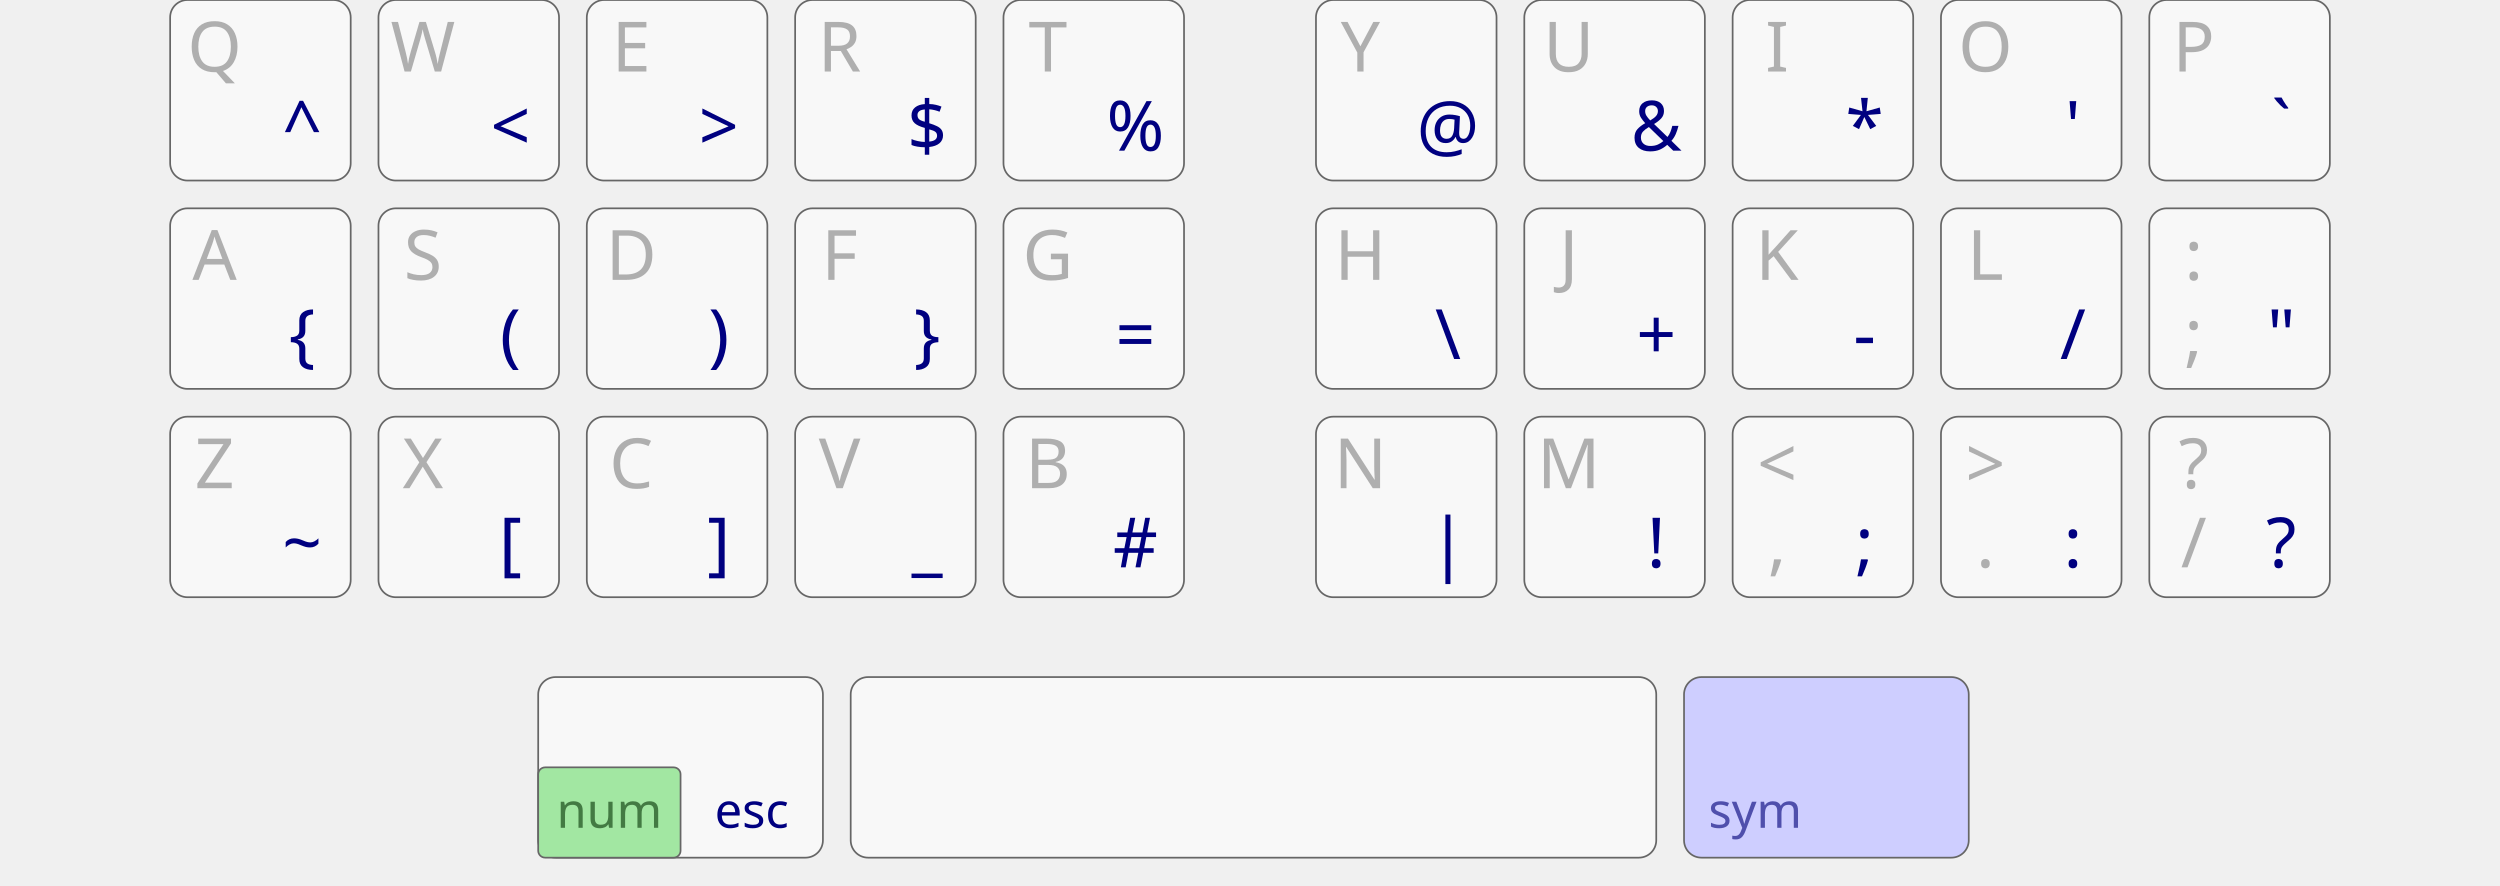
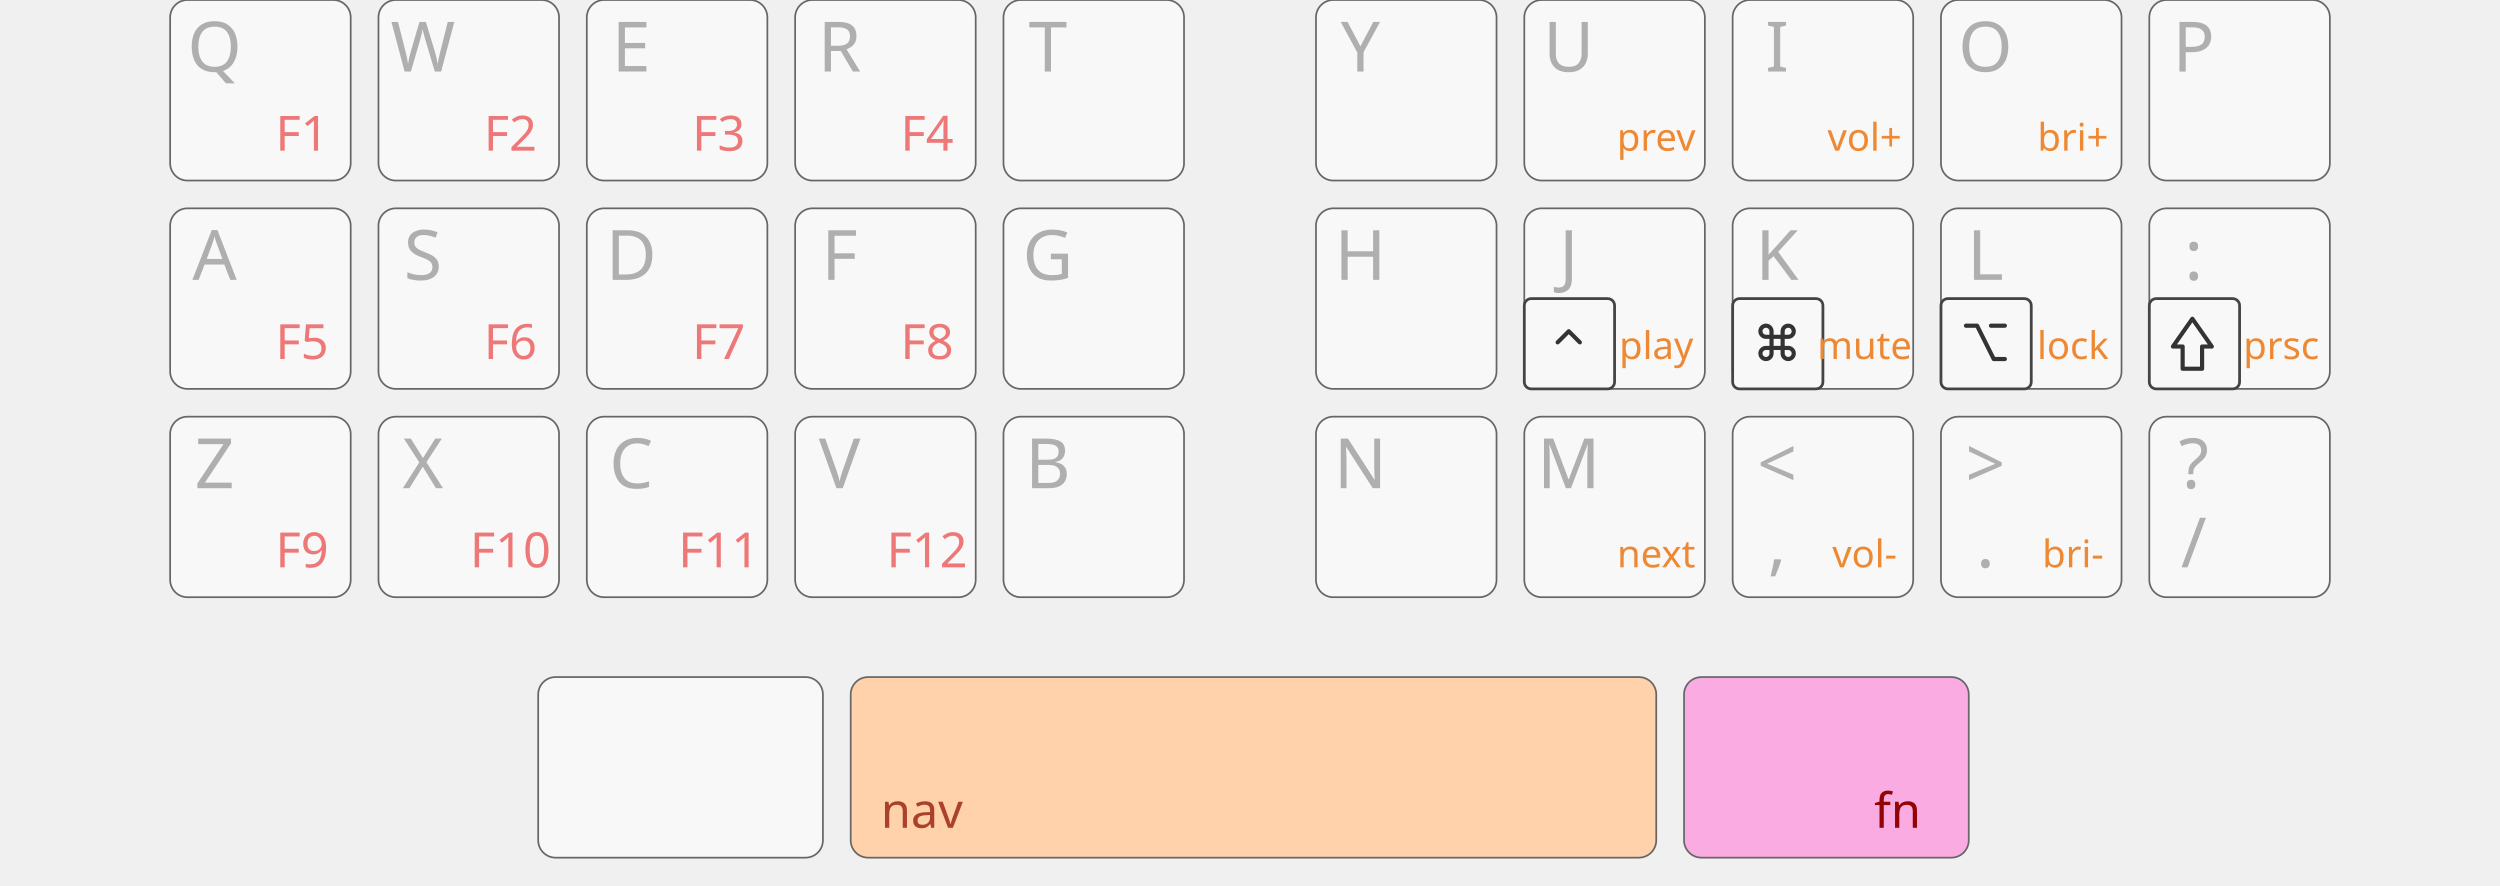
<svg xmlns="http://www.w3.org/2000/svg" viewBox="-45 0 720 255">
  <style>
    :root {
      color-scheme: light dark;
    }

    rect {
      fill: #fff;
      fill: #f8f8f8;
      stroke: #666;
      stroke-width: .5px;
    }
+     .glyph {
+       transform: scale(0.4) translate(-24px, -36px);
+       stroke-width: 3px;
+       stroke-linecap: round;
+       stroke-linejoin: round;
+       fill: none;
+     }
    text {
      fill: #666;
      font: normal 20px sans-serif;
      text-align: center;
      text-anchor: middle;
    }

    .specialKey text,
-     .mod, .pc { font-size: 14px; }
- 
+     .mod, .hrm, .pc { font-size: 14px; }
+     .shortcut       { font-size: 11px; }
+ 
+     .dual { transform: translateY(26px); }
    .mod rect.mod { fill: #ddd; }

+     text.hrm,
    text.mod  { fill: #333; }
-     text.num  { fill: green; }
-     text.sym  { fill: navy; }
-     .thumbSym rect  { fill: #ceceff; }
-     .thumbSym text  { fill: #4f4fac; }
-     .thumbNum .dual { fill: #a2e7a2; transform: translateY(26px); }
-     .thumbNum .mod  { fill: #437a43; }
-     .nav rect.mod { stroke: #e83; stroke-width: 1px; }
+     text.fun  { fill: #e77; }
+     rect.hrm,
+     use.hrm { stroke: #333; }
+     text.nav  { fill: #e83; }
+     .thumbNav rect { fill: #ffd2ac; }
+     .thumbNav text { fill: #aa422b; }
+     .thumbFun rect { fill: #faabe2; }
+     .thumbFun text { fill: #930404; }
+     .nav rect.mod { stroke: #e83; stroke-width: .8px; }
+          rect.hrm { stroke: #444; stroke-width: .8px; }

    .level1, .level2 { opacity: 0.5; }

    @media (prefers-color-scheme: dark) {
-       rect          { fill: #333; }
-       text          { fill: #bbb; }
-       text.mod      { fill: #eee; }
-       text.num      { fill: #6d6; }
-       text.sym      { fill: #aaf; }
-       .mod rect.mod { fill: #666; }
-       .thumbSym rect  { fill: #66b; }
-       .thumbSym text  { fill: #11a; }
-       .thumbNum .dual { fill: #484; }
-       .thumbNum .mod  { fill: #141; }
+       rect           { fill: #333; }
+       text           { fill: #bbb; }
+       use.hrm,
+       rect.hrm     { stroke: #eee; }
+       text.hrm,
+       text.mod       { fill: #eee; }
+       .mod rect.mod  { fill: #666; }
+       .thumbNav rect { fill: #a75; }
+       .thumbNav text { fill: #832; }
+       .thumbFun rect { fill: #955; }
+       .thumbFun text { fill: #522; }
    }

    .left  { transform: translateX(  4px); }
    .right { transform: translateX(334px); }

    .row_1 { transform: translateY(  0px); }
    .row_2 { transform: translateY( 60px); }
    .row_3 { transform: translateY(120px); }

    .col_1, .col_6 { transform: translateX(  0px); }
    .col_2, .col_7 { transform: translateX( 60px); }
    .col_3, .col_8 { transform: translateX(120px); }
    .col_4, .col_9 { transform: translateX(180px); }
    .col_5, .col_0 { transform: translateX(240px); }

    .thb_left  { transform: translate(110px, 195px); }
    .thb_space { transform: translate(200px, 195px); }
    .thb_right { transform: translate(440px, 195px); }

    .thb_3 { transform: translate(120px, 195px); }
    .thb_4 { transform: translate(180px, 195px); }
    .thb_5 { transform: translate(240px, 195px); }

    .thb_6 { transform: translate(  0px, 195px); }
    .thb_7 { transform: translate( 60px, 195px); }
    .thb_8 { transform: translate(120px, 195px); }
  </style>
+   <defs>
+     <path class="glyph" id="glyph_backspace" d="M22,19l10,10 M22,29l10-10 M6,24l10,13h26v-26h-26z" />
+     <path class="glyph" id="glyph_delete" d="M16,19l10,10 M16,29l10-10 M42,24l-10,13h-26v-26h26z" />
+     <path class="glyph" id="glyph_return" d="M42,13V27H6 m8-8l-8,8l8,8" />
+     <path class="glyph" id="glyph_space" d="M42,24V32H6V24" />
+     <path class="glyph" id="glyph_escape" d="M24,24l-18-18 m0,10v-10h10 M24,6A18,18,0,1,1,6,24" />
+     <path class="glyph" id="glyph_up" d="M24,42v-36 m-8,6l8-8l8,8" />
+     <path class="glyph" id="glyph_down" d="M24,6v36 m-8,-6l8,8l8-8" />
+     <path class="glyph" id="glyph_pgup" d="M16,32h16 M16,24h16 M24,42v-36 m-8,6l8-8l8,8" />
+     <path class="glyph" id="glyph_pgdown" d="M16,16h16 M16,24h16 M24,6v36 m-8,-6l8,8l8-8" />
+     <path class="glyph" id="glyph_left" d="M42,24h-36 m6-8l-8,8l8,8" />
+     <path class="glyph" id="glyph_right" d="M6,24h36 m-6-8l8,8l-8,8" />
+     <path class="glyph" id="glyph_tab" d="M6,24h27 m-6-8l8,8l-8,8 M42,12V36" />
+     <path class="glyph" id="glyph_btab" d="M42,24h-27 m6-8l-8,8l8,8 M6,12V36" />
+     <path class="glyph" id="glyph_home" d="M42,42l-28-28 m0,10v-10h10 m8-8h-26v26" />
+     <path class="glyph" id="glyph_end" d="M6,6l28,28 m0-10v10h-10 m-8,8h26v-26" />
+     <path class="glyph" id="glyph_prev" d="M24,6A18,18,0,1,1,24,42A18,18,0,1,1,24,6 M26,16l-8,8l8,8" />
+     <path class="glyph" id="glyph_next" d="M24,6A18,18,0,1,1,24,42A18,18,0,1,1,24,6 M22,16l8,8l-8,8" />
+     <path class="glyph" id="glyph_shift" d="M23,7l14,20h-7v16h-14v-16h-7l14,-20" />
+     <path class="glyph" id="glyph_caps" d="M24,7l14,20h-7v6h-14v-6h-7l14,-20 M31,38v5h-14v-5z" />
+     <path class="glyph" id="glyph_command" d="M20,16v16A4,4,0,1,1,16,28h16A4,4,0,1,1,28,32v-16A4,4,0,1,1,32,20h-16A4,4,0,1,1,20,16" />
+     <path class="glyph" id="glyph_option" d="M10,12h8l12,24h8 M28,12h10" />
+     <path class="glyph" id="glyph_control" d="M16,24l8-8l8,8" />
+   </defs>
  <g class="left">
    <g class="col_1">
      <g class="row_1">
        <rect width="52" height="52" rx="5" ry="5" />
        <text x="12.8" y="20.6" class="level2">Q</text>
-         <text x="38.0" y="43.4" class="sym">^</text>
+         <text x="38.0" y="43.4" class="fun pc">F1</text>
      </g>
      <g class="row_2">
        <rect width="52" height="52" rx="5" ry="5" />
        <text x="12.8" y="20.6" class="level2">A</text>
-         <text x="38.0" y="43.4" class="sym">{</text>
+         <text x="38.0" y="43.4" class="fun pc">F5</text>
      </g>
      <g class="row_3">
        <rect width="52" height="52" rx="5" ry="5" />
        <text x="12.8" y="20.6" class="level2">Z</text>
-         <text x="38.0" y="43.4" class="sym">~</text>
+         <text x="38.0" y="43.4" class="fun pc">F9</text>
      </g>
    </g>
    <g class="col_2">
      <g class="row_1">
        <rect width="52" height="52" rx="5" ry="5" />
        <text x="12.8" y="20.6" class="level2">W</text>
-         <text x="38.0" y="43.4" class="sym">&lt;</text>
+         <text x="38.0" y="43.4" class="fun pc">F2</text>
      </g>
      <g class="row_2">
        <rect width="52" height="52" rx="5" ry="5" />
        <text x="12.8" y="20.6" class="level2">S</text>
-         <text x="38.0" y="43.4" class="sym">(</text>
+         <text x="38.0" y="43.4" class="fun pc">F6</text>
      </g>
      <g class="row_3">
        <rect width="52" height="52" rx="5" ry="5" />
        <text x="12.8" y="20.6" class="level2">X</text>
-         <text x="38.0" y="43.4" class="sym">[</text>
+         <text x="38.0" y="43.4" class="fun pc">F10</text>
      </g>
    </g>
    <g class="col_3">
      <g class="row_1">
        <rect width="52" height="52" rx="5" ry="5" />
        <text x="12.8" y="20.6" class="level2">E</text>
-         <text x="38.0" y="43.4" class="sym">&gt;</text>
+         <text x="38.0" y="43.4" class="fun pc">F3</text>
      </g>
      <g class="row_2">
        <rect width="52" height="52" rx="5" ry="5" />
        <text x="12.8" y="20.6" class="level2">D</text>
-         <text x="38.0" y="43.4" class="sym">)</text>
+         <text x="38.0" y="43.4" class="fun pc">F7</text>
      </g>
      <g class="row_3">
        <rect width="52" height="52" rx="5" ry="5" />
        <text x="12.8" y="20.6" class="level2">C</text>
-         <text x="38.0" y="43.4" class="sym">]</text>
+         <text x="38.0" y="43.4" class="fun pc">F11</text>
      </g>
    </g>
    <g class="col_4">
      <g class="row_1">
        <rect width="52" height="52" rx="5" ry="5" />
        <text x="12.8" y="20.6" class="level2">R</text>
-         <text x="38.0" y="43.4" class="sym">$</text>
+         <text x="38.0" y="43.4" class="fun pc">F4</text>
      </g>
      <g class="row_2">
        <rect width="52" height="52" rx="5" ry="5" />
        <text x="12.8" y="20.6" class="level2">F</text>
-         <text x="38.0" y="43.4" class="sym">}</text>
+         <text x="38.0" y="43.4" class="fun pc">F8</text>
      </g>
      <g class="row_3">
        <rect width="52" height="52" rx="5" ry="5" />
        <text x="12.8" y="20.6" class="level2">V</text>
-         <text x="38.0" y="43.4" class="sym">_</text>
+         <text x="38.0" y="43.4" class="fun pc">F12</text>
      </g>
    </g>
    <g class="col_5">
      <g class="row_1">
        <rect width="52" height="52" rx="5" ry="5" />
        <text x="12.8" y="20.6" class="level2">T</text>
-         <text x="38.0" y="43.4" class="sym">%</text>
      </g>
      <g class="row_2">
        <rect width="52" height="52" rx="5" ry="5" />
        <text x="12.8" y="20.6" class="level2">G</text>
-         <text x="38.0" y="43.4" class="sym">=</text>
      </g>
      <g class="row_3">
        <rect width="52" height="52" rx="5" ry="5" />
        <text x="12.8" y="20.6" class="level2">B</text>
-         <text x="38.0" y="43.4" class="sym">#</text>
      </g>
    </g>
  </g>
  <g class="right">
    <g class="col_6">
      <g class="row_1">
        <rect width="52" height="52" rx="5" ry="5" />
        <text x="12.8" y="20.6" class="level2">Y</text>
-         <text x="38.0" y="43.4" class="sym">@</text>
+         <text x="38.0" y="43.4" class="nav" />
      </g>
      <g class="row_2">
        <rect width="52" height="52" rx="5" ry="5" />
        <text x="12.8" y="20.6" class="level2">H</text>
-         <text x="38.0" y="43.4" class="sym">\</text>
+         <text x="38.0" y="43.4" class="nav" />
      </g>
      <g class="row_3">
        <rect width="52" height="52" rx="5" ry="5" />
        <text x="12.8" y="20.6" class="level2">N</text>
-         <text x="38.0" y="43.4" class="sym">|</text>
+         <text x="38.0" y="43.4" class="nav" />
      </g>
    </g>
    <g class="col_7">
      <g class="row_1">
        <rect width="52" height="52" rx="5" ry="5" />
        <text x="12.8" y="20.6" class="level2">U</text>
-         <text x="38.0" y="43.4" class="sym">&amp;</text>
-       </g>
-       <g class="row_2">
-         <rect width="52" height="52" rx="5" ry="5" />
+         <text x="38.0" y="43.4" class="nav shortcut">prev</text>
+       </g>
+       <g class="row_2">
+         <rect width="52" height="52" rx="5" ry="5" />
+         <rect width="26" height="26" rx="2" ry="2" class="dual hrm" />
+         <use x="12.8" y="43.4" class="hrm" href="#glyph_control" />
        <text x="12.8" y="20.6" class="level2">J</text>
-         <text x="38.0" y="43.4" class="sym">+</text>
+         <text x="38.0" y="43.4" class="nav shortcut">play</text>
      </g>
      <g class="row_3">
        <rect width="52" height="52" rx="5" ry="5" />
        <text x="12.8" y="20.6" class="level2">M</text>
-         <text x="38.0" y="43.4" class="sym">!</text>
+         <text x="38.0" y="43.4" class="nav shortcut">next</text>
      </g>
    </g>
    <g class="col_8">
      <g class="row_1">
        <rect width="52" height="52" rx="5" ry="5" />
        <text x="12.8" y="20.6" class="level2">I</text>
-         <text x="38.0" y="43.4" class="sym">*</text>
-       </g>
-       <g class="row_2">
-         <rect width="52" height="52" rx="5" ry="5" />
+         <text x="38.0" y="43.4" class="nav shortcut">vol+</text>
+       </g>
+       <g class="row_2">
+         <rect width="52" height="52" rx="5" ry="5" />
+         <rect width="26" height="26" rx="2" ry="2" class="dual hrm" />
+         <use x="12.8" y="43.4" class="hrm" href="#glyph_command" />
        <text x="12.8" y="20.6" class="level2">K</text>
-         <text x="38.0" y="43.4" class="sym">-</text>
+         <text x="38.0" y="43.4" class="nav shortcut">mute</text>
      </g>
      <g class="row_3">
        <rect width="52" height="52" rx="5" ry="5" />
        <text x="12.8" y="43.4" class="level1">,</text>
        <text x="12.8" y="20.6" class="level2">&lt;</text>
-         <text x="38.0" y="43.4" class="sym">;</text>
+         <text x="38.0" y="43.4" class="nav shortcut">vol-</text>
      </g>
    </g>
    <g class="col_9">
      <g class="row_1">
        <rect width="52" height="52" rx="5" ry="5" />
        <text x="12.8" y="20.6" class="level2">O</text>
-         <text x="38.0" y="43.4" class="sym">'</text>
-       </g>
-       <g class="row_2">
-         <rect width="52" height="52" rx="5" ry="5" />
+         <text x="38.0" y="43.4" class="nav shortcut">bri+</text>
+       </g>
+       <g class="row_2">
+         <rect width="52" height="52" rx="5" ry="5" />
+         <rect width="26" height="26" rx="2" ry="2" class="dual hrm" />
+         <use x="12.8" y="43.4" class="hrm" href="#glyph_option" />
        <text x="12.8" y="20.6" class="level2">L</text>
-         <text x="38.0" y="43.4" class="sym">/</text>
+         <text x="38.0" y="43.4" class="nav shortcut">lock</text>
      </g>
      <g class="row_3">
        <rect width="52" height="52" rx="5" ry="5" />
        <text x="12.8" y="43.4" class="level1">.</text>
        <text x="12.8" y="20.6" class="level2">&gt;</text>
-         <text x="38.0" y="43.4" class="sym">:</text>
+         <text x="38.0" y="43.4" class="nav shortcut">bri-</text>
      </g>
    </g>
    <g class="col_0">
      <g class="row_1">
        <rect width="52" height="52" rx="5" ry="5" />
        <text x="12.8" y="20.6" class="level2">P</text>
-         <text x="38.0" y="43.4" class="sym">`</text>
-       </g>
-       <g class="row_2">
-         <rect width="52" height="52" rx="5" ry="5" />
-         <text x="12.8" y="43.4" class="level1">;</text>
+         <text x="38.0" y="43.4" class="nav shortcut pc" />
+       </g>
+       <g class="row_2">
+         <rect width="52" height="52" rx="5" ry="5" />
+         <rect width="26" height="26" rx="2" ry="2" class="dual hrm" />
+         <use x="12.8" y="43.4" class="hrm" href="#glyph_shift" />
        <text x="12.8" y="20.6" class="level2">:</text>
-         <text x="38.0" y="43.4" class="sym">"</text>
+         <text x="38.0" y="43.4" class="nav shortcut">prsc</text>
      </g>
      <g class="row_3">
        <rect width="52" height="52" rx="5" ry="5" />
        <text x="12.8" y="43.4" class="level1">/</text>
        <text x="12.8" y="20.6" class="level2">?</text>
-         <text x="38.0" y="43.4" class="sym">?</text>
+         <text x="38.0" y="43.4" class="nav shortcut" />
      </g>
    </g>
  </g>
  <g class="thb_left specialKey mod">
-     <g class="thumbNum">
+     <g>
      <rect width="82" height="52" rx="5" ry="5" />
-       <rect width="41" height="26" rx="2" ry="2" class="dual" />
-       <text x="61.5" y="43.4" class="sym">esc</text>
-       <text x="20.5" y="43.4" class="mod">num</text>
    </g>
  </g>
  <g class="thb_space specialKey nav">
-     <g>
+     <g class="thumbNav">
      <rect width="232" height="52" rx="5" ry="5" />
+       <text x="20.5" y="43.4">nav</text>
    </g>
  </g>
  <g class="thb_right specialKey sym">
-     <g class="thumbSym">
+     <g class="thumbFun">
      <rect width="82" height="52" rx="5" ry="5" />
-       <text x="20.5" y="43.4">sym</text>
+       <text x="61.5" y="43.4">fn</text>
    </g>
  </g>
</svg>
